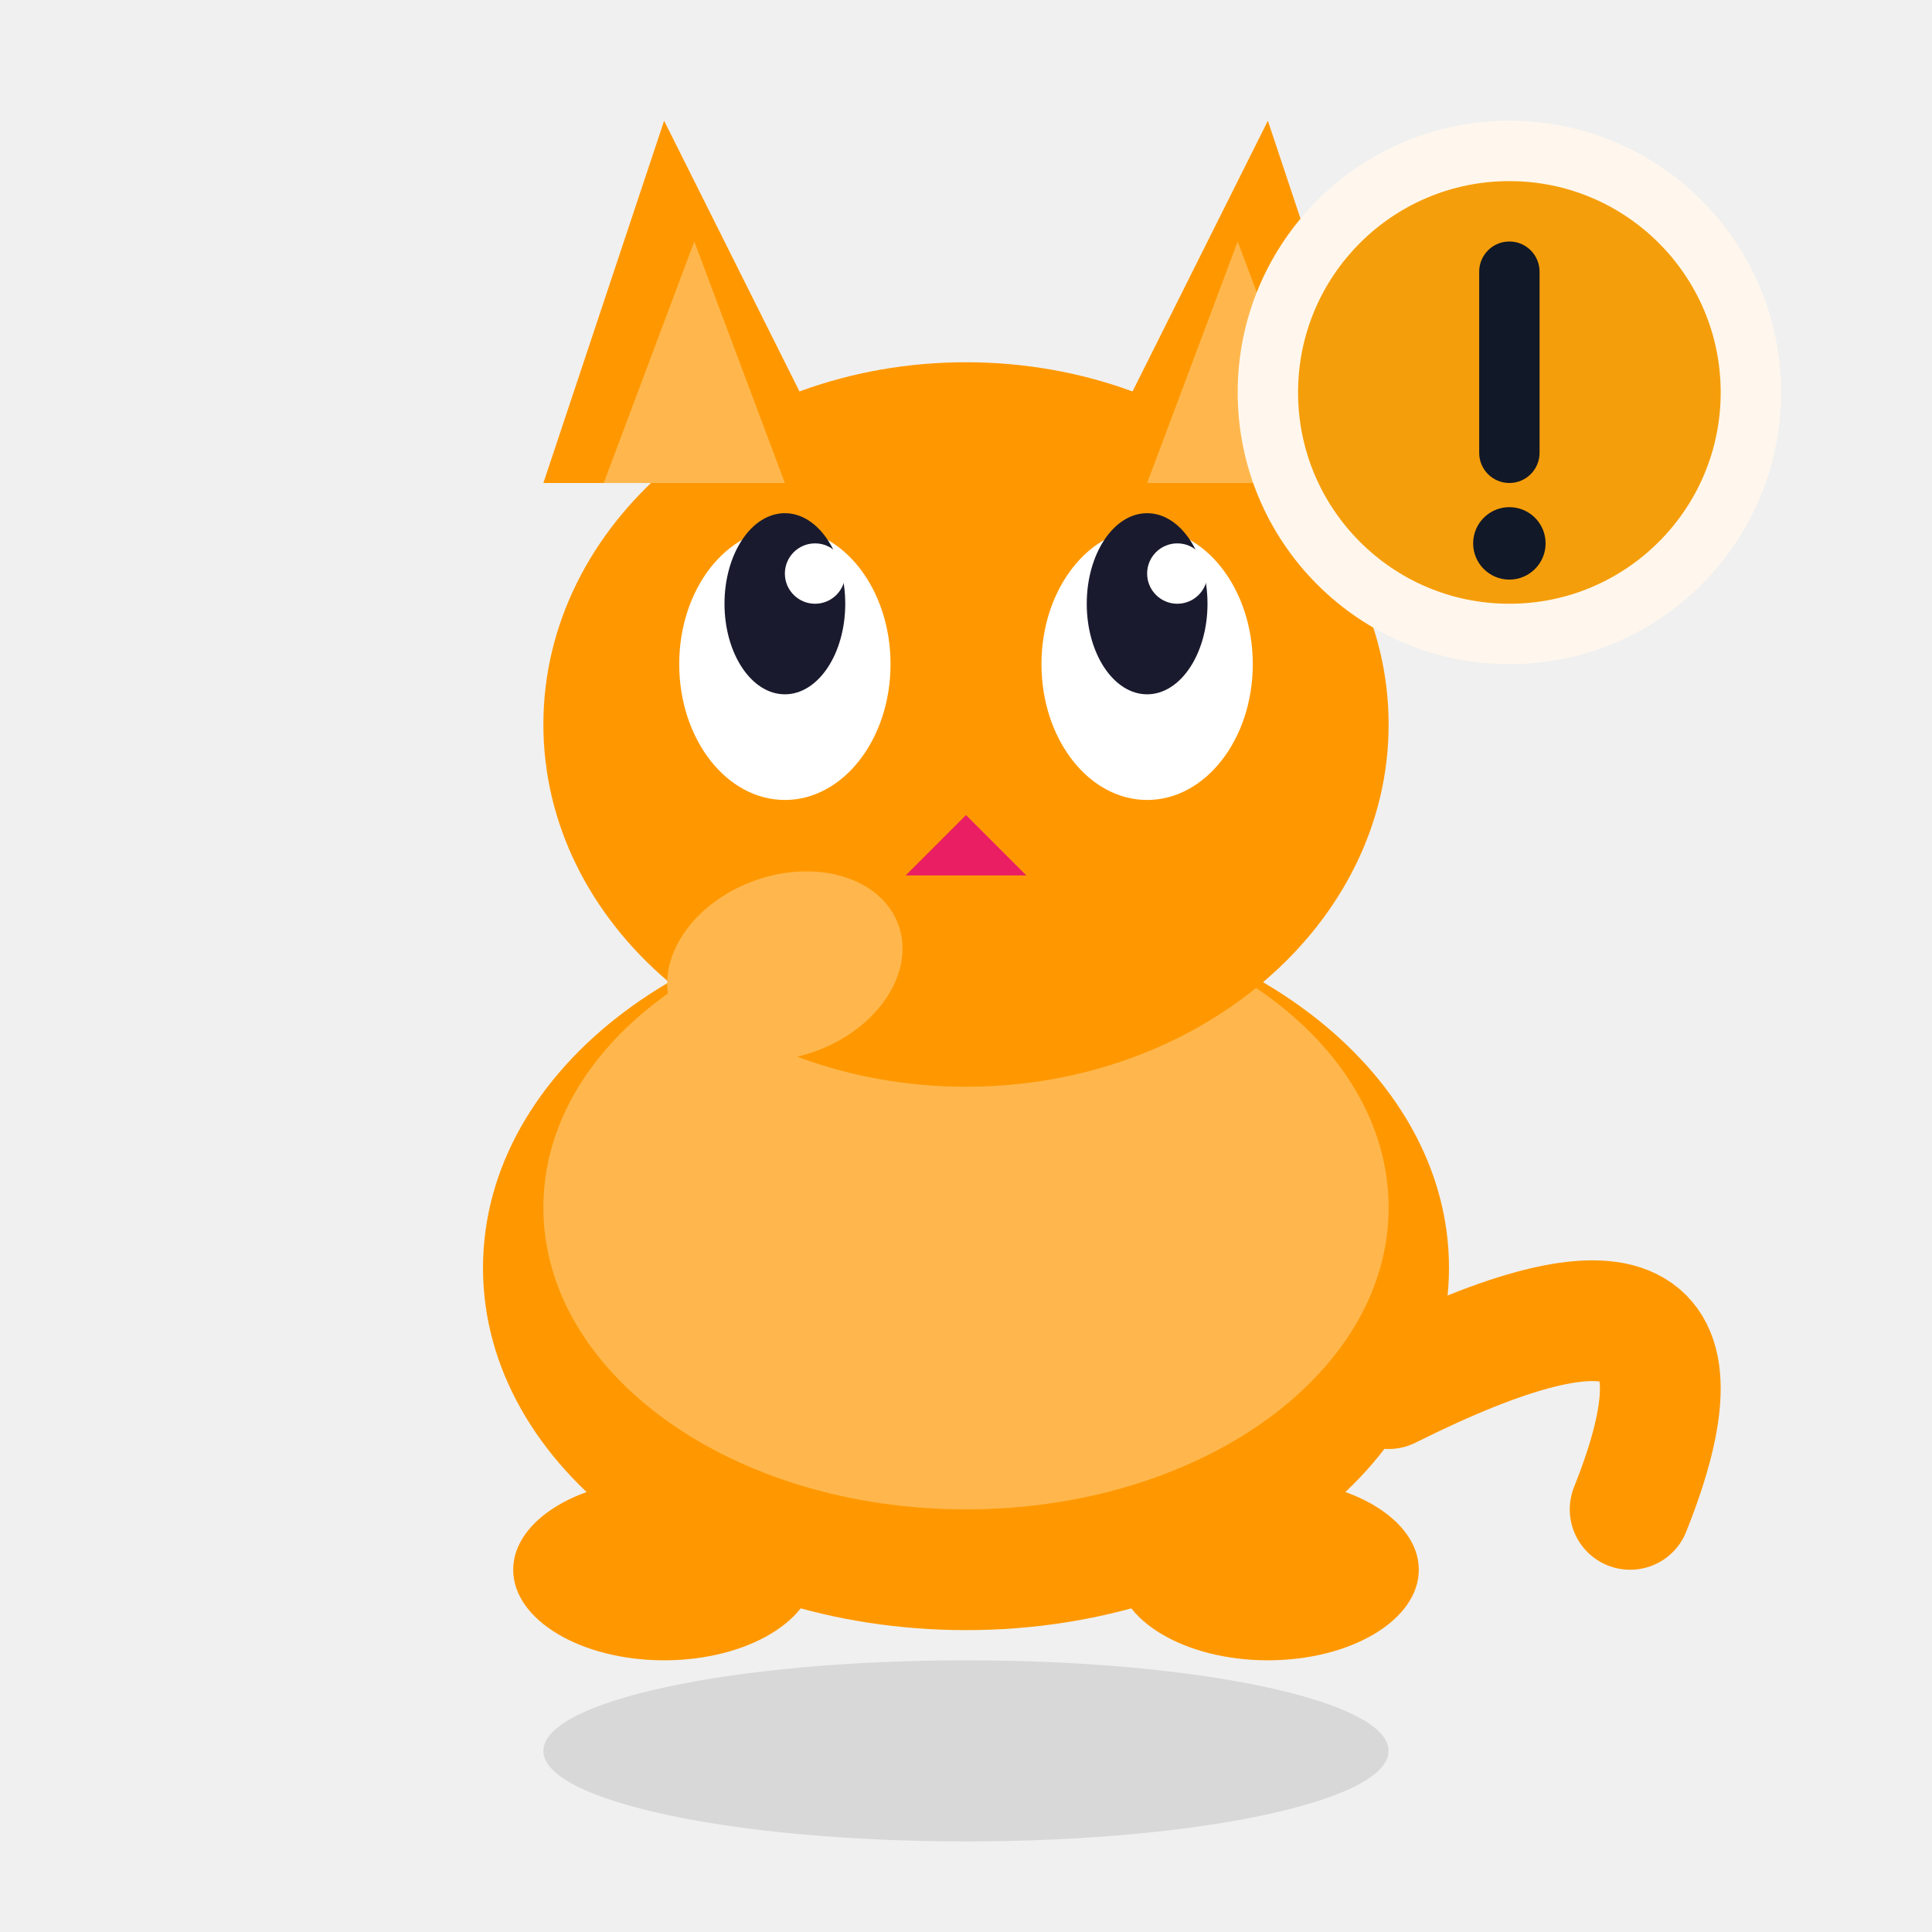
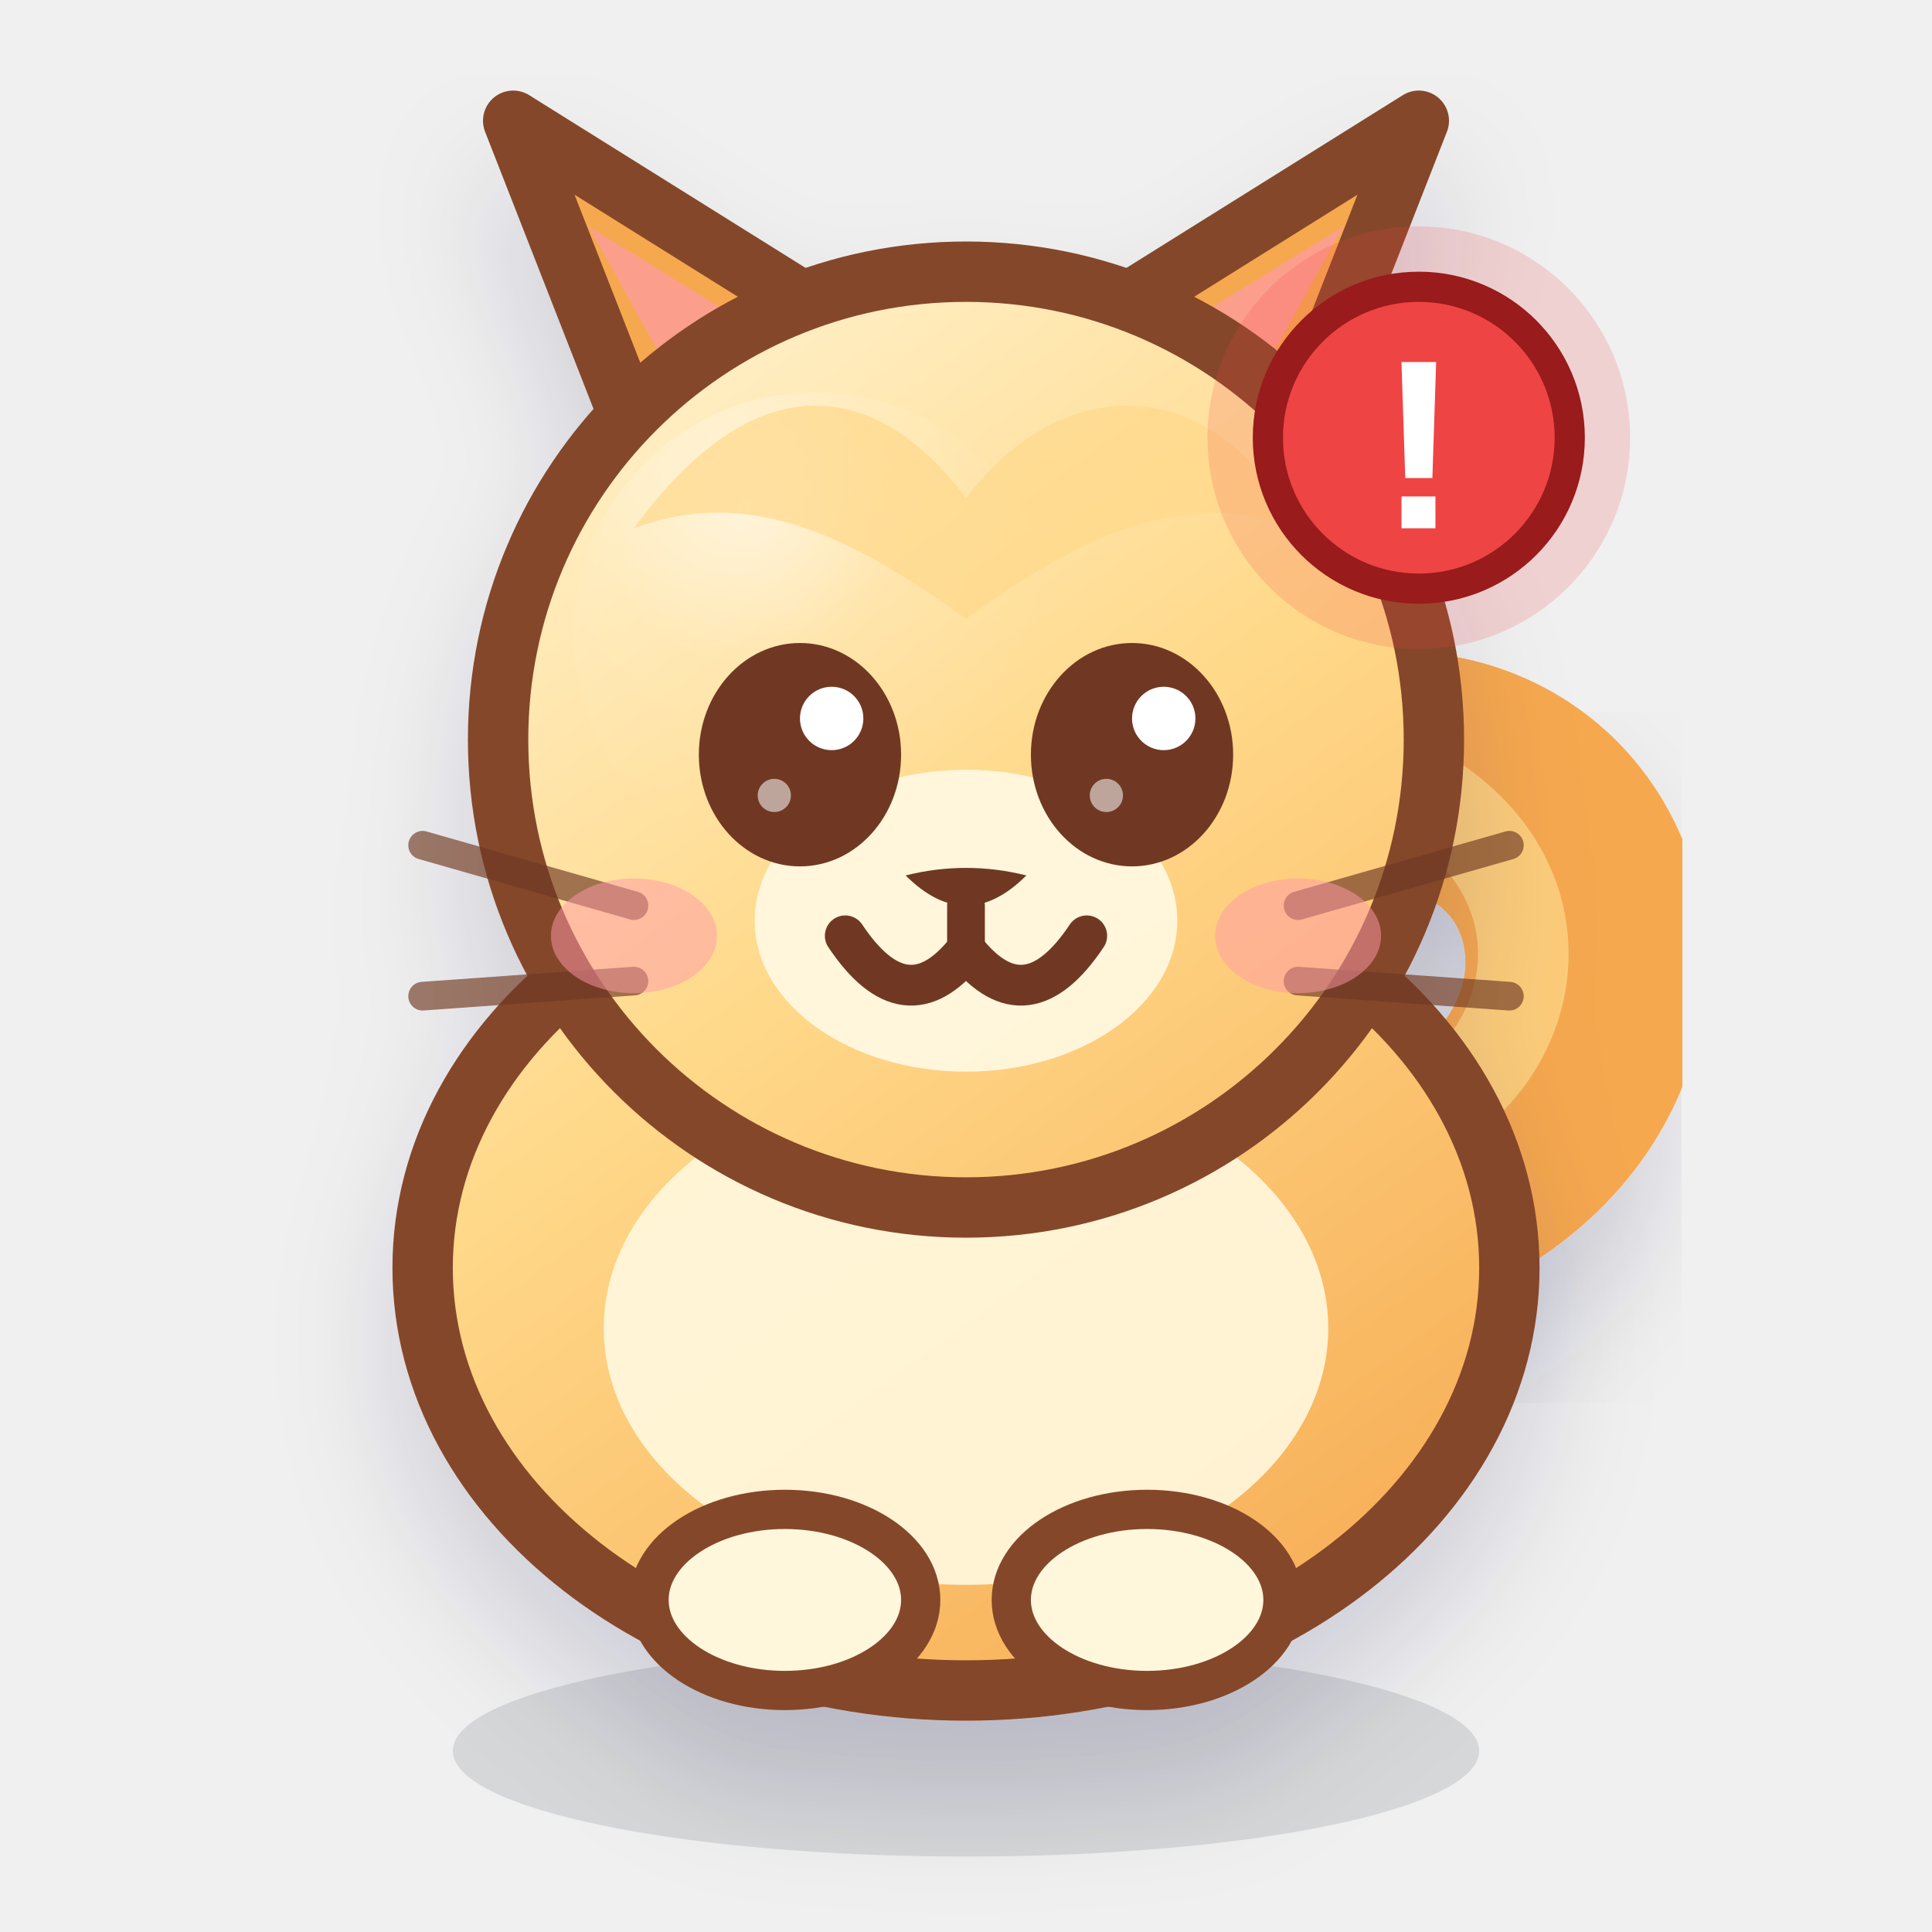
- <svg xmlns="http://www.w3.org/2000/svg" viewBox="0 0 64 64" width="500" height="500">
+ <svg xmlns="http://www.w3.org/2000/svg" id="cat-notification" viewBox="0 0 128 128" preserveAspectRatio="xMidYMid meet" role="img" aria-label="Cat notification">
  <defs>
-     <style>
-     .float { transform-origin: 32px 32px; animation: float 2s infinite ease-in-out; }
-     .bubble1{opacity:0;animation:think-bub 2.5s infinite ease-in-out 0s}
-     .bubble2{opacity:0;animation:think-bub 2.5s infinite ease-in-out 0.8s}
-     .bubble3{opacity:0;animation:think-bub 2.5s infinite ease-in-out 1.6s}
-     @keyframes float { 0%,100%{transform:translateY(0)} 50%{transform:translateY(-4px)} }
-     @keyframes think-bub { 0%{opacity:0;transform:translateY(4px) scale(0.5)} 30%{opacity:1;transform:translateY(0) scale(1)} 80%{opacity:1;transform:translateY(-6px) scale(1)} 100%{opacity:0;transform:translateY(-10px) scale(0.5)} }
-     .tail-slow { transform-origin: 50px 48px; animation: tail 3s infinite ease-in-out; }
-     @keyframes tail { 0%,100%{transform:rotate(-3deg)} 50%{transform:rotate(5deg)} }
+     <linearGradient id="cat-notification-body" x1="28" y1="18" x2="96" y2="112" gradientUnits="userSpaceOnUse">
+       <stop offset="0" stop-color="#fff7dc" />
+       <stop offset="0.45" stop-color="#ffd98a" />
+       <stop offset="1" stop-color="#f6a84f" />
+     </linearGradient>
+     <linearGradient id="cat-notification-accent" x1="36" y1="18" x2="90" y2="104" gradientUnits="userSpaceOnUse">
+       <stop offset="0" stop-color="#ff9aa8" />
+       <stop offset="1" stop-color="#6f3824" />
+     </linearGradient>
+     <radialGradient id="cat-notification-shine" cx="36%" cy="24%" r="68%">
+       <stop offset="0" stop-color="#ffffff" stop-opacity=".72" />
+       <stop offset=".48" stop-color="#ffffff" stop-opacity=".12" />
+       <stop offset="1" stop-color="#ffffff" stop-opacity="0" />
+     </radialGradient>
+     <filter id="cat-notification-soft-shadow" x="-30%" y="-30%" width="160%" height="170%">
+       <feDropShadow dx="0" dy="5" stdDeviation="4" flood-color="#10203a" flood-opacity="0.14" />
+     </filter>
+     <filter id="cat-notification-glow" x="-40%" y="-40%" width="180%" height="180%">
+       <feGaussianBlur stdDeviation="2.5" result="blur" />
+       <feMerge>
+         <feMergeNode in="blur" />
+         <feMergeNode in="SourceGraphic" />
+       </feMerge>
+     </filter>
+   </defs>
+   <style>
+     .pet-core { transform-origin:64px 72px; animation: pet-breathe 2.8s ease-in-out infinite; }
+     .tail { transform-origin:76px 75px; animation: tail-sway 2.4s ease-in-out infinite; }
+     .ear { transform-origin:center; animation: ear-twitch 5s ease-in-out infinite; }
+     .arm-left { transform-origin:46px 74px; animation: arm-left 2.1s ease-in-out infinite; }
+     .arm-right { transform-origin:82px 74px; animation: arm-right 2.1s ease-in-out infinite; }
+     .blink { transform-origin:center; animation: blink 5.2s ease-in-out infinite; }
+     .float-prop { animation: prop-float 2.4s ease-in-out infinite; }
+     .pulse { animation: pulse 1.3s ease-in-out infinite; transform-origin:center; }
+     .spin { animation: spin 3.2s linear infinite; transform-origin:center; }
+     .work-tap { animation: tap 0.55s ease-in-out infinite; transform-origin:64px 95px; }
+     .sleep-drift { animation: sleep-drift 3.6s ease-in-out infinite; }
+     .music-note { animation: note-rise 1.8s ease-in-out infinite; opacity:0; }
+     .music-note.n2 { animation-delay:0.45s; }
+     .music-note.n3 { animation-delay:0.9s; }
+     .juggle-ball { animation: juggle 1.25s ease-in-out infinite; }
+     .juggle-ball.b2 { animation-delay:0.22s; }
+     .juggle-ball.b3 { animation-delay:0.44s; }
+     .spark { animation: sparkle 1.7s ease-in-out infinite; transform-origin:center; }
+     .spark.s2 { animation-delay:0.35s; }
+     .spark.s3 { animation-delay:0.7s; }
+     .state-error .pet-core { animation: shake 0.28s linear infinite; }
+     .state-sweeping .arm-right { animation: sweep 0.9s ease-in-out infinite; }
+     .state-react .pet-core { animation: pop 0.75s ease-in-out infinite; }
+     .state-sleeping .pet-core, .state-dozing .pet-core, .state-collapsing .pet-core { animation: sleep-breathe 3.8s ease-in-out infinite; }
+     @keyframes pet-breathe { 0%,100%{transform:translateY(0) scale(1)} 50%{transform:translateY(-3px) scale(1.025,0.985)} }
+     @keyframes sleep-breathe { 0%,100%{transform:translateY(1px) scale(1,0.98)} 50%{transform:translateY(-1px) scale(1.02,1)} }
+     @keyframes tail-sway { 0%,100%{transform:rotate(-4deg)} 50%{transform:rotate(9deg)} }
+     @keyframes ear-twitch { 0%,92%,100%{transform:rotate(0)} 95%{transform:rotate(-8deg)} }
+     @keyframes arm-left { 0%,100%{transform:rotate(0)} 50%{transform:rotate(-7deg)} }
+     @keyframes arm-right { 0%,100%{transform:rotate(0)} 50%{transform:rotate(7deg)} }
+     @keyframes blink { 0%,91%,100%{transform:scaleY(1)} 94%{transform:scaleY(0.12)} }
+     @keyframes prop-float { 0%,100%{transform:translateY(0)} 50%{transform:translateY(-5px)} }
+     @keyframes pulse { 0%,100%{transform:scale(1); opacity:.72} 50%{transform:scale(1.18); opacity:1} }
+     @keyframes spin { to{transform:rotate(360deg)} }
+     @keyframes tap { 0%,100%{transform:translateY(0)} 50%{transform:translateY(2px)} }
+     @keyframes sleep-drift { 0%{transform:translate(0,0);opacity:0} 20%{opacity:1} 100%{transform:translate(12px,-22px);opacity:0} }
+     @keyframes note-rise { 0%{transform:translateY(8px) scale(.8);opacity:0} 25%{opacity:1} 100%{transform:translateY(-18px) scale(1.08);opacity:0} }
+     @keyframes juggle { 0%,100%{transform:translateY(7px)} 50%{transform:translateY(-15px)} }
+     @keyframes sparkle { 0%,100%{transform:scale(.75) rotate(0);opacity:.45} 50%{transform:scale(1.15) rotate(16deg);opacity:1} }
+     @keyframes shake { 0%,100%{transform:translate(0,0)} 25%{transform:translate(-1px,1px)} 75%{transform:translate(1px,-1px)} }
+     @keyframes sweep { 0%,100%{transform:rotate(-16deg)} 50%{transform:rotate(18deg)} }
+     @keyframes pop { 0%,100%{transform:scale(1)} 50%{transform:scale(1.055)} }
  </style>
-   </defs>
-   <ellipse cx="32" cy="58" rx="14" ry="3" fill="#000" opacity="0.1" />
-   <circle class="bubble1" cx="48" cy="14" r="2" fill="#B39DDB" opacity="0.6" />
-   <circle class="bubble2" cx="52" cy="8" r="3" fill="#B39DDB" opacity="0.5" />
-   <circle class="bubble3" cx="56" cy="2" r="4" fill="#B39DDB" opacity="0.4" />
-   <g class="tail-slow">
-     <path d="M46,46 Q58,40 54,50" fill="none" stroke="#FF9800" stroke-width="4" stroke-linecap="round" />
-   </g>
-   <g class="float">
-     <ellipse cx="32" cy="42" rx="16" ry="12" fill="#FF9800" />
-     <ellipse cx="32" cy="40" rx="14" ry="10" fill="#FFB74D" />
-     <ellipse cx="32" cy="24" rx="14" ry="12" fill="#FF9800" />
-     <polygon points="18,16 22,4 28,16" fill="#FF9800" />
-     <polygon points="20,16 23,8 26,16" fill="#FFB74D" />
-     <polygon points="36,16 42,4 46,16" fill="#FF9800" />
-     <polygon points="38,16 41,8 44,16" fill="#FFB74D" />
-     <ellipse cx="26" cy="22" rx="3.5" ry="4.5" fill="white" />
-     <ellipse cx="38" cy="22" rx="3.5" ry="4.5" fill="white" />
-     <ellipse cx="26" cy="20" rx="2" ry="3" fill="#1a1a2e" />
-     <ellipse cx="38" cy="20" rx="2" ry="3" fill="#1a1a2e" />
-     <circle cx="27" cy="19" r="1" fill="white" />
-     <circle cx="39" cy="19" r="1" fill="white" />
-     <polygon points="32,27 30,29 34,29" fill="#E91E63" />
-     <ellipse cx="26" cy="32" rx="4" ry="3" fill="#FFB74D" transform="rotate(-20,26,32)" />
-     <ellipse cx="22" cy="52" rx="5" ry="3" fill="#FF9800" />
-     <ellipse cx="42" cy="52" rx="5" ry="3" fill="#FF9800" />
-   </g>
-   <g class="notice">
-     <style>.notice{animation:notice-pop 1.2s infinite ease-in-out;transform-origin:49px 12px}@keyframes notice-pop{0%,100%{transform:scale(1)}50%{transform:scale(1.12)}}</style>
-     <circle cx="50" cy="13" r="8" fill="#f59e0b" stroke="#fff7ed" stroke-width="2" />
-     <rect x="49" y="8" width="2" height="8" rx="1" fill="#111827" />
-     <circle cx="50" cy="18" r="1.2" fill="#111827" />
+   <ellipse cx="64" cy="116" rx="34" ry="7" fill="#0f172a" opacity=".12" />
+   <g class="state-notification">
+     <g class="pet-core">
+       <g class="tail" filter="url(#cat-notification-soft-shadow)">
+         <path d="M86 81 C116 76 107 43 84 53" fill="none" stroke="#f6a84f" stroke-width="16" stroke-linecap="round" />
+         <path d="M95 53 C104 59 102 70 94 74" fill="none" stroke="#ffd98a" stroke-width="6" stroke-linecap="round" opacity=".72" />
+       </g>
+       <g filter="url(#cat-notification-soft-shadow)">
+         <path class="ear" d="M43 31 L34 8 L58 23 Z" fill="#f6a84f" stroke="#85472b" stroke-width="4" stroke-linejoin="round" />
+         <path class="ear" d="M85 31 L94 8 L70 23 Z" fill="#f6a84f" stroke="#85472b" stroke-width="4" stroke-linejoin="round" />
+         <path d="M44 24 L39 15 L52 23 Z" fill="#ff9aa8" opacity=".68" />
+         <path d="M84 24 L89 15 L76 23 Z" fill="#ff9aa8" opacity=".68" />
+         <ellipse cx="64" cy="84" rx="36" ry="28" fill="url(#cat-notification-body)" stroke="#85472b" stroke-width="4" />
+         <ellipse cx="64" cy="88" rx="24" ry="17" fill="#fff7dc" opacity=".92" />
+         <ellipse cx="52" cy="106" rx="9" ry="6" fill="#fff7dc" stroke="#85472b" stroke-width="2.6" />
+         <ellipse cx="76" cy="106" rx="9" ry="6" fill="#fff7dc" stroke="#85472b" stroke-width="2.6" />
+         <circle cx="64" cy="49" r="31" fill="url(#cat-notification-body)" stroke="#85472b" stroke-width="4" />
+         <circle cx="54" cy="42" r="16" fill="url(#cat-notification-shine)" opacity=".7" />
+         <path d="M42 35 C50 24 58 25 64 33 C70 25 80 24 86 35 C78 32 71 36 64 41 C57 36 50 32 42 35 Z" fill="#ffd98a" opacity=".7" />
+         <ellipse cx="64" cy="61" rx="14" ry="10" fill="#fff7dc" opacity=".98" />
+         <g class="blink">
+           <ellipse cx="53" cy="50" rx="6.7" ry="7.4" fill="#6f3824" />
+           <ellipse cx="75" cy="50" rx="6.7" ry="7.4" fill="#6f3824" />
+           <circle cx="55.1" cy="47.6" r="2.1" fill="#fff" />
+           <circle cx="77.1" cy="47.6" r="2.1" fill="#fff" />
+           <circle cx="51.3" cy="52.7" r="1.1" fill="#fff" opacity=".55" />
+           <circle cx="73.3" cy="52.7" r="1.1" fill="#fff" opacity=".55" />
+         </g>
+         <path d="M60 58 Q64 62 68 58 Q64 57 60 58 Z" fill="#6f3824" />
+         <path d="M64 60 V63" stroke="#6f3824" stroke-width="2.5" stroke-linecap="round" />
+         <path d="M56 62 Q60 68 64 63 Q68 68 72 62" stroke="#6f3824" stroke-width="2.7" fill="none" stroke-linecap="round" />
+         <g stroke="#6f3824" stroke-width="1.9" stroke-linecap="round" opacity=".66">
+           <path d="M42 60 L28 56" />
+           <path d="M42 65 L28 66" />
+           <path d="M86 60 L100 56" />
+           <path d="M86 65 L100 66" />
+         </g>
+         <ellipse cx="42" cy="62" rx="5.5" ry="3.8" fill="#ff9aa8" opacity=".5" />
+         <ellipse cx="86" cy="62" rx="5.5" ry="3.8" fill="#ff9aa8" opacity=".5" />
+       </g>
+     </g>
+     <g class="pulse">
+       <circle cx="94" cy="29" r="14" fill="#ef4444" opacity=".18" />
+       <circle cx="94" cy="29" r="10" fill="#ef4444" stroke="#991b1b" stroke-width="2" />
+       <text x="94" y="35" text-anchor="middle" font-family="Arial, sans-serif" font-size="16" font-weight="900" fill="#fff">!</text>
+     </g>
  </g>
</svg>
